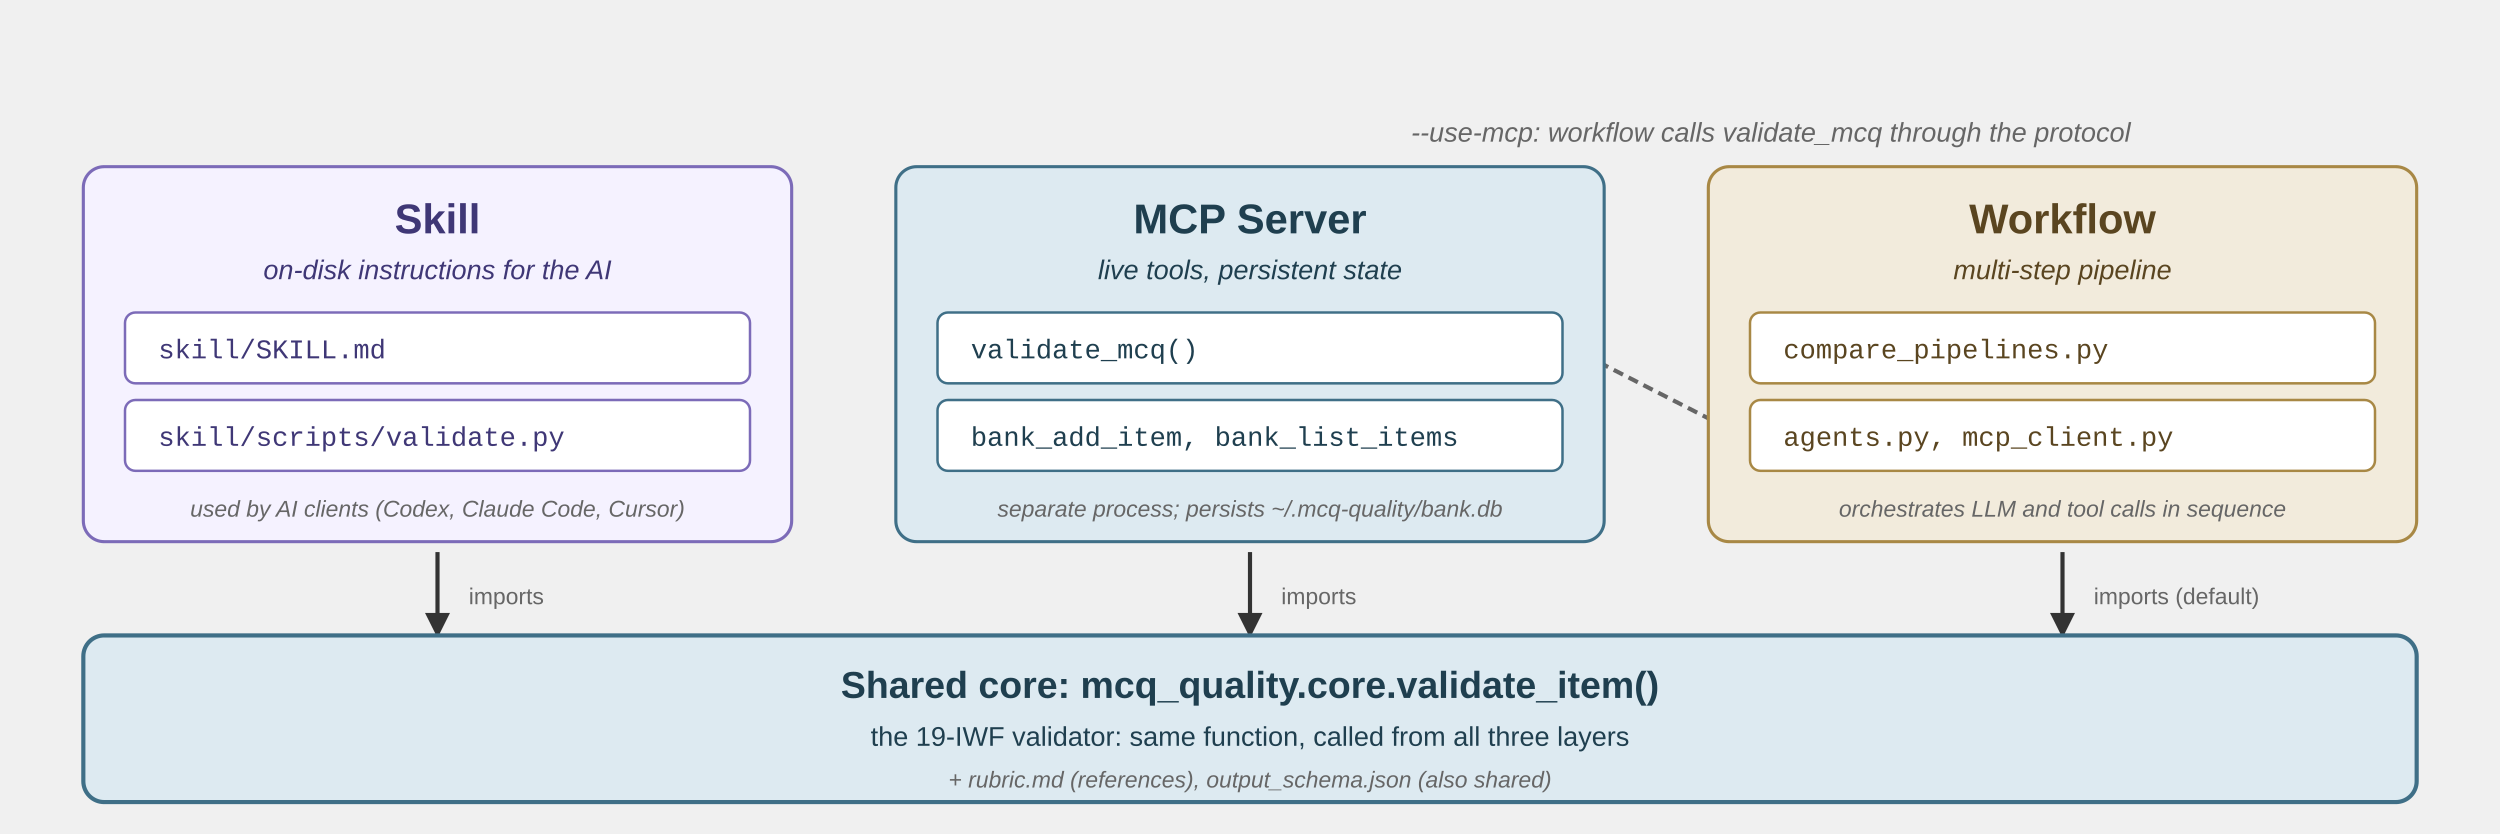
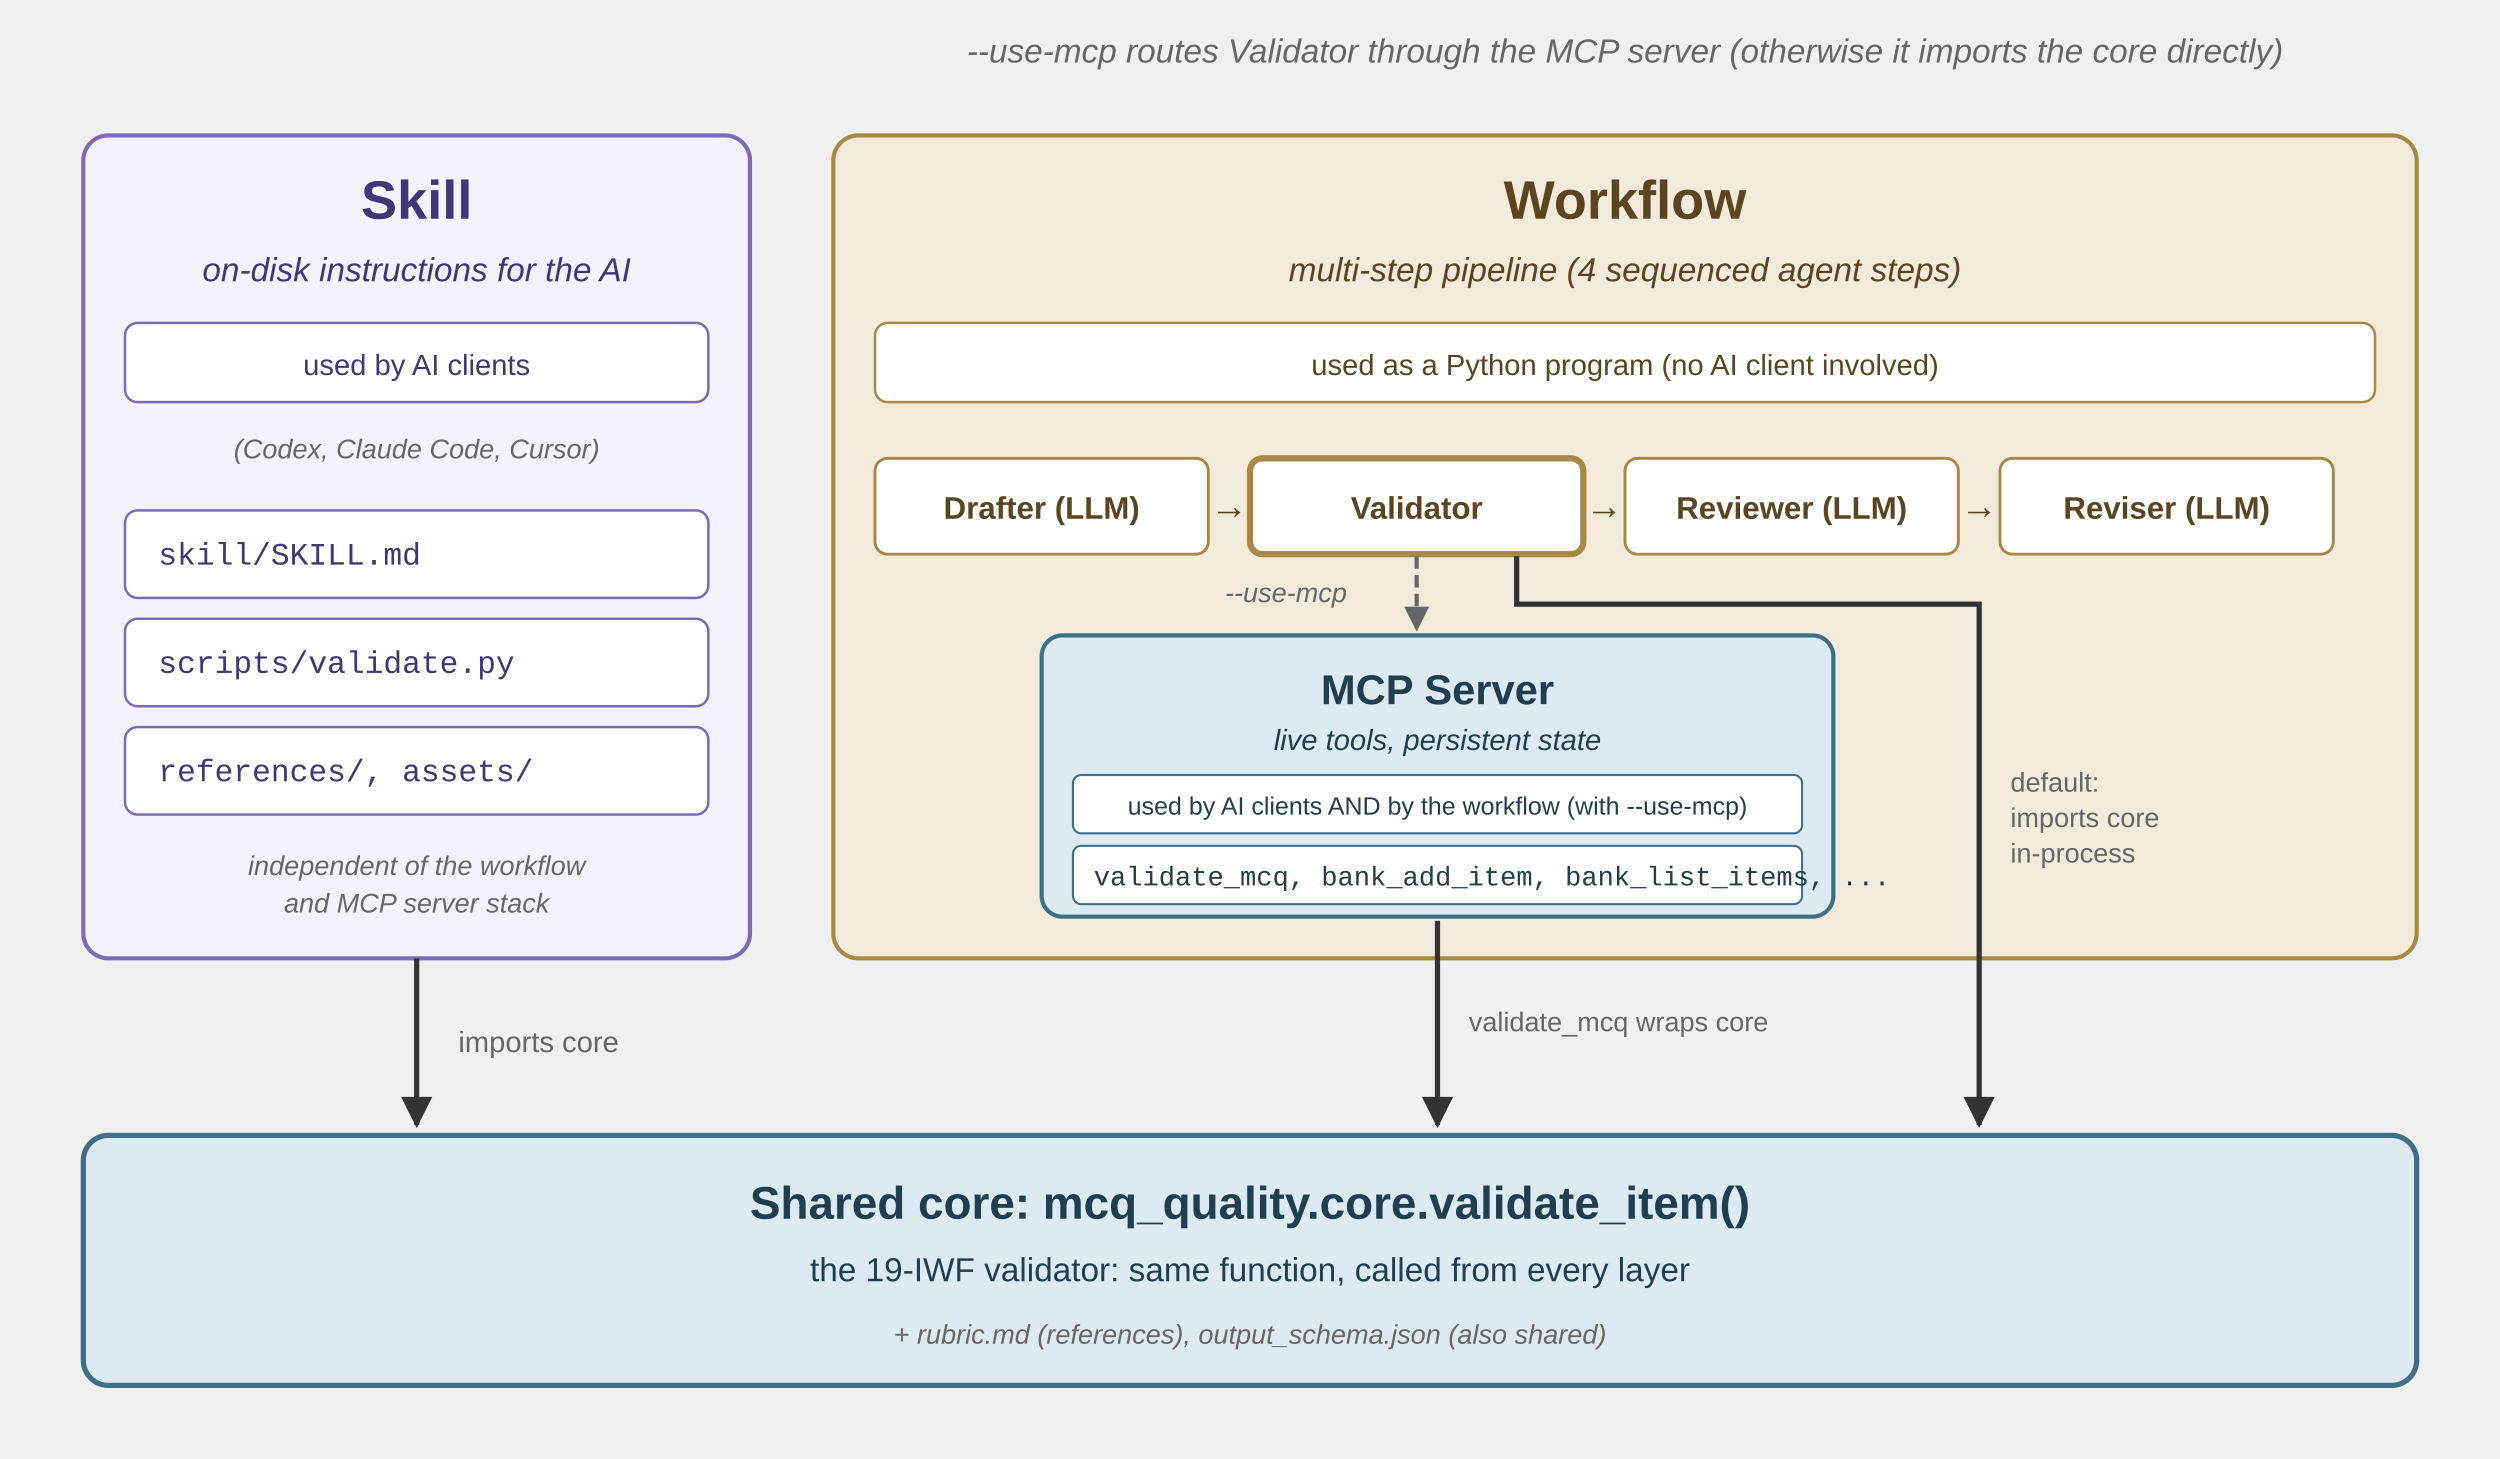
- <svg xmlns="http://www.w3.org/2000/svg" viewBox="0 0 1200 400" font-family="Arial, sans-serif">
+ <svg xmlns="http://www.w3.org/2000/svg" viewBox="0 0 1200 700" font-family="Arial, sans-serif">
  <defs>
    <marker id="arrow" viewBox="0 0 10 10" refX="9" refY="5" markerWidth="6" markerHeight="6" orient="auto">
      <path d="M 0 0 L 10 5 L 0 10 z" fill="#333333" />
    </marker>
    <marker id="arrowDashed" viewBox="0 0 10 10" refX="9" refY="5" markerWidth="6" markerHeight="6" orient="auto">
      <path d="M 0 0 L 10 5 L 0 10 z" fill="#666666" />
    </marker>
  </defs>
-   <text x="850" y="68" font-size="13" font-style="italic" text-anchor="middle" fill="#666666">--use-mcp: workflow calls validate_mcq through the protocol</text>
-   <line x1="836" y1="209" x2="754" y2="167" stroke="#666666" stroke-width="2" stroke-dasharray="5 3" marker-end="url(#arrowDashed)" />
-   <rect x="40" y="80" width="340" height="180" rx="10" ry="10" fill="#F5F2FF" stroke="#7C6BB8" stroke-width="1.5" />
-   <text x="210" y="112" font-size="20" font-weight="bold" text-anchor="middle" fill="#3F3776">Skill</text>
-   <text x="210" y="134" font-size="13" font-style="italic" text-anchor="middle" fill="#3F3776">on-disk instructions for the AI</text>
-   <rect x="60" y="150" width="300" height="34" rx="5" ry="5" fill="#FFFFFF" stroke="#7C6BB8" stroke-width="1.2" />
-   <text x="76" y="172" font-size="13" fill="#3F3776" font-family="Courier New, monospace">skill/SKILL.md</text>
-   <rect x="60" y="192" width="300" height="34" rx="5" ry="5" fill="#FFFFFF" stroke="#7C6BB8" stroke-width="1.2" />
-   <text x="76" y="214" font-size="13" fill="#3F3776" font-family="Courier New, monospace">skill/scripts/validate.py</text>
-   <text x="210" y="248" font-size="11" font-style="italic" text-anchor="middle" fill="#666666">used by AI clients (Codex, Claude Code, Cursor)</text>
-   <rect x="430" y="80" width="340" height="180" rx="10" ry="10" fill="#DDEAF1" stroke="#3F6F87" stroke-width="1.5" />
-   <text x="600" y="112" font-size="20" font-weight="bold" text-anchor="middle" fill="#1F3F4F">MCP Server</text>
-   <text x="600" y="134" font-size="13" font-style="italic" text-anchor="middle" fill="#1F3F4F">live tools, persistent state</text>
-   <rect x="450" y="150" width="300" height="34" rx="5" ry="5" fill="#FFFFFF" stroke="#3F6F87" stroke-width="1.2" />
-   <text x="466" y="172" font-size="13" fill="#1F3F4F" font-family="Courier New, monospace">validate_mcq()</text>
-   <rect x="450" y="192" width="300" height="34" rx="5" ry="5" fill="#FFFFFF" stroke="#3F6F87" stroke-width="1.2" />
-   <text x="466" y="214" font-size="13" fill="#1F3F4F" font-family="Courier New, monospace">bank_add_item, bank_list_items</text>
-   <text x="600" y="248" font-size="11" font-style="italic" text-anchor="middle" fill="#666666">separate process; persists ~/.mcq-quality/bank.db</text>
-   <rect x="820" y="80" width="340" height="180" rx="10" ry="10" fill="#F2EBDC" stroke="#A88845" stroke-width="1.5" />
-   <text x="990" y="112" font-size="20" font-weight="bold" text-anchor="middle" fill="#5A4520">Workflow</text>
-   <text x="990" y="134" font-size="13" font-style="italic" text-anchor="middle" fill="#5A4520">multi-step pipeline</text>
-   <rect x="840" y="150" width="300" height="34" rx="5" ry="5" fill="#FFFFFF" stroke="#A88845" stroke-width="1.2" />
-   <text x="856" y="172" font-size="13" fill="#5A4520" font-family="Courier New, monospace">compare_pipelines.py</text>
-   <rect x="840" y="192" width="300" height="34" rx="5" ry="5" fill="#FFFFFF" stroke="#A88845" stroke-width="1.2" />
-   <text x="856" y="214" font-size="13" fill="#5A4520" font-family="Courier New, monospace">agents.py, mcp_client.py</text>
-   <text x="990" y="248" font-size="11" font-style="italic" text-anchor="middle" fill="#666666">orchestrates LLM and tool calls in sequence</text>
-   <line x1="210" y1="265" x2="210" y2="305" stroke="#333333" stroke-width="2" marker-end="url(#arrow)" />
-   <text x="225" y="290" font-size="11" fill="#666666">imports</text>
-   <line x1="600" y1="265" x2="600" y2="305" stroke="#333333" stroke-width="2" marker-end="url(#arrow)" />
-   <text x="615" y="290" font-size="11" fill="#666666">imports</text>
-   <line x1="990" y1="265" x2="990" y2="305" stroke="#333333" stroke-width="2" marker-end="url(#arrow)" />
-   <text x="1005" y="290" font-size="11" fill="#666666">imports (default)</text>
-   <rect x="40" y="305" width="1120" height="80" rx="10" ry="10" fill="#DDEAF1" stroke="#3F6F87" stroke-width="2" />
-   <text x="600" y="335" font-size="18" font-weight="bold" text-anchor="middle" fill="#1F3F4F">Shared core: mcq_quality.core.validate_item()</text>
-   <text x="600" y="358" font-size="13" text-anchor="middle" fill="#1F3F4F">the 19-IWF validator: same function, called from all three layers</text>
-   <text x="600" y="378" font-size="11" font-style="italic" text-anchor="middle" fill="#666666">+ rubric.md (references), output_schema.json (also shared)</text>
+   <text x="780" y="30" font-size="16" font-style="italic" text-anchor="middle" fill="#666666">--use-mcp routes Validator through the MCP server (otherwise it imports the core directly)</text>
+   <rect x="40" y="65" width="320" height="395" rx="12" ry="12" fill="#F5F2FF" stroke="#7C6BB8" stroke-width="2" />
+   <text x="200" y="105" font-size="26" font-weight="bold" text-anchor="middle" fill="#3F3776">Skill</text>
+   <text x="200" y="135" font-size="16" font-style="italic" text-anchor="middle" fill="#3F3776">on-disk instructions for the AI</text>
+   <rect x="60" y="155" width="280" height="38" rx="6" ry="6" fill="#FFFFFF" stroke="#7C6BB8" stroke-width="1.2" />
+   <text x="200" y="180" font-size="14" text-anchor="middle" fill="#3F3776">used by AI clients</text>
+   <text x="200" y="220" font-size="13" font-style="italic" text-anchor="middle" fill="#666666">(Codex, Claude Code, Cursor)</text>
+   <rect x="60" y="245" width="280" height="42" rx="6" ry="6" fill="#FFFFFF" stroke="#7C6BB8" stroke-width="1.2" />
+   <text x="76" y="271" font-size="15" fill="#3F3776" font-family="Courier New, monospace">skill/SKILL.md</text>
+   <rect x="60" y="297" width="280" height="42" rx="6" ry="6" fill="#FFFFFF" stroke="#7C6BB8" stroke-width="1.2" />
+   <text x="76" y="323" font-size="15" fill="#3F3776" font-family="Courier New, monospace">scripts/validate.py</text>
+   <rect x="60" y="349" width="280" height="42" rx="6" ry="6" fill="#FFFFFF" stroke="#7C6BB8" stroke-width="1.2" />
+   <text x="76" y="375" font-size="15" fill="#3F3776" font-family="Courier New, monospace">references/, assets/</text>
+   <text x="200" y="420" font-size="13" font-style="italic" text-anchor="middle" fill="#666666">independent of the workflow</text>
+   <text x="200" y="438" font-size="13" font-style="italic" text-anchor="middle" fill="#666666">and MCP server stack</text>
+   <line x1="200" y1="460" x2="200" y2="540" stroke="#333333" stroke-width="2.5" marker-end="url(#arrow)" />
+   <text x="220" y="505" font-size="14" fill="#666666">imports core</text>
+   <rect x="400" y="65" width="760" height="395" rx="12" ry="12" fill="#F2EBDC" stroke="#A88845" stroke-width="2" />
+   <text x="780" y="105" font-size="26" font-weight="bold" text-anchor="middle" fill="#5A4520">Workflow</text>
+   <text x="780" y="135" font-size="16" font-style="italic" text-anchor="middle" fill="#5A4520">multi-step pipeline (4 sequenced agent steps)</text>
+   <rect x="420" y="155" width="720" height="38" rx="6" ry="6" fill="#FFFFFF" stroke="#A88845" stroke-width="1.2" />
+   <text x="780" y="180" font-size="14" text-anchor="middle" fill="#5A4520">used as a Python program (no AI client involved)</text>
+   <rect x="420" y="220" width="160" height="46" rx="6" ry="6" fill="#FFFFFF" stroke="#A88845" stroke-width="1.4" />
+   <text x="500" y="249" font-size="15" font-weight="bold" text-anchor="middle" fill="#5A4520">Drafter (LLM)</text>
+   <text x="590" y="249" font-size="18" text-anchor="middle" fill="#5A4520">→</text>
+   <rect x="600" y="220" width="160" height="46" rx="6" ry="6" fill="#FFFFFF" stroke="#A88845" stroke-width="3" />
+   <text x="680" y="249" font-size="15" font-weight="bold" text-anchor="middle" fill="#5A4520">Validator</text>
+   <text x="770" y="249" font-size="18" text-anchor="middle" fill="#5A4520">→</text>
+   <rect x="780" y="220" width="160" height="46" rx="6" ry="6" fill="#FFFFFF" stroke="#A88845" stroke-width="1.4" />
+   <text x="860" y="249" font-size="15" font-weight="bold" text-anchor="middle" fill="#5A4520">Reviewer (LLM)</text>
+   <text x="950" y="249" font-size="18" text-anchor="middle" fill="#5A4520">→</text>
+   <rect x="960" y="220" width="160" height="46" rx="6" ry="6" fill="#FFFFFF" stroke="#A88845" stroke-width="1.4" />
+   <text x="1040" y="249" font-size="15" font-weight="bold" text-anchor="middle" fill="#5A4520">Reviser (LLM)</text>
+   <rect x="500" y="305" width="380" height="135" rx="10" ry="10" fill="#DDEAF1" stroke="#3F6F87" stroke-width="2" />
+   <text x="690" y="338" font-size="20" font-weight="bold" text-anchor="middle" fill="#1F3F4F">MCP Server</text>
+   <text x="690" y="360" font-size="14" font-style="italic" text-anchor="middle" fill="#1F3F4F">live tools, persistent state</text>
+   <rect x="515" y="372" width="350" height="28" rx="4" ry="4" fill="#FFFFFF" stroke="#3F6F87" stroke-width="1" />
+   <text x="690" y="391" font-size="12" text-anchor="middle" fill="#1F3F4F">used by AI clients AND by the workflow (with --use-mcp)</text>
+   <rect x="515" y="406" width="350" height="28" rx="4" ry="4" fill="#FFFFFF" stroke="#3F6F87" stroke-width="1" />
+   <text x="525" y="425" font-size="13" fill="#1F3F4F" font-family="Courier New, monospace">validate_mcq, bank_add_item, bank_list_items, ...</text>
+   <line x1="680" y1="267" x2="680" y2="302" stroke="#666666" stroke-width="2" stroke-dasharray="6 3" marker-end="url(#arrowDashed)" />
+   <text x="588" y="289" font-size="13" font-style="italic" fill="#666666">--use-mcp</text>
+   <path d="M 728 267 L 728 290 L 950 290 L 950 540" fill="none" stroke="#333333" stroke-width="2.5" marker-end="url(#arrow)" />
+   <text x="965" y="380" font-size="13" fill="#666666">default:</text>
+   <text x="965" y="397" font-size="13" fill="#666666">imports core</text>
+   <text x="965" y="414" font-size="13" fill="#666666">in-process</text>
+   <line x1="690" y1="442" x2="690" y2="540" stroke="#333333" stroke-width="2.5" marker-end="url(#arrow)" />
+   <text x="705" y="495" font-size="13" fill="#666666">validate_mcq wraps core</text>
+   <rect x="40" y="545" width="1120" height="120" rx="12" ry="12" fill="#DDEAF1" stroke="#3F6F87" stroke-width="2.5" />
+   <text x="600" y="585" font-size="22" font-weight="bold" text-anchor="middle" fill="#1F3F4F">Shared core: mcq_quality.core.validate_item()</text>
+   <text x="600" y="615" font-size="16" text-anchor="middle" fill="#1F3F4F">the 19-IWF validator: same function, called from every layer</text>
+   <text x="600" y="645" font-size="13" font-style="italic" text-anchor="middle" fill="#666666">+ rubric.md (references), output_schema.json (also shared)</text>
</svg>
